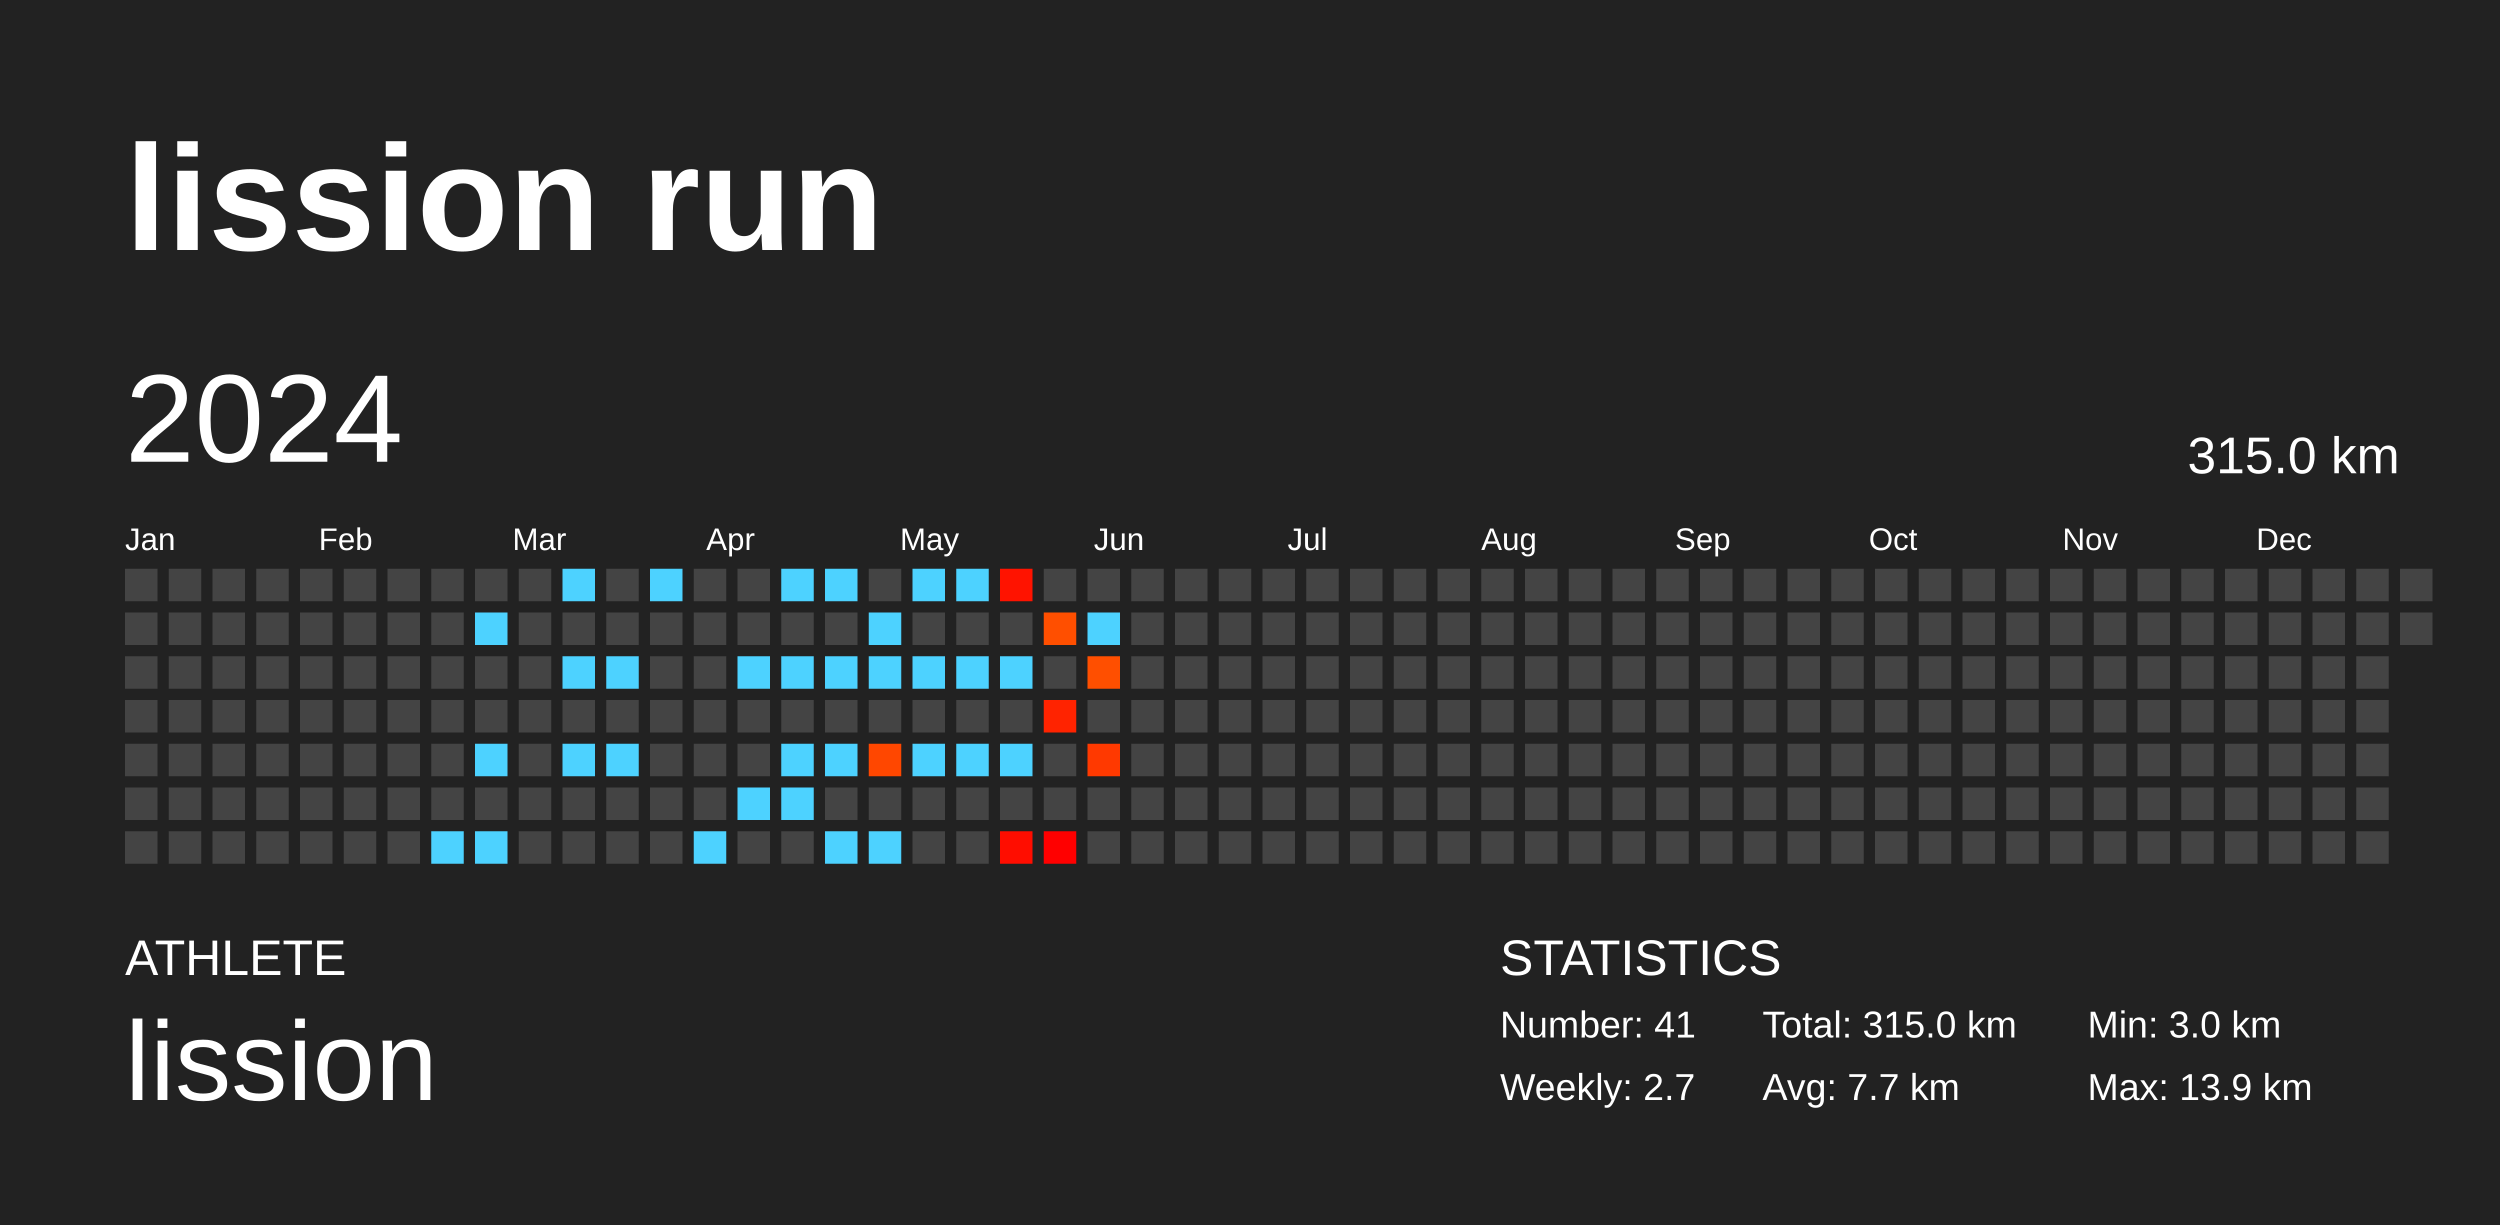
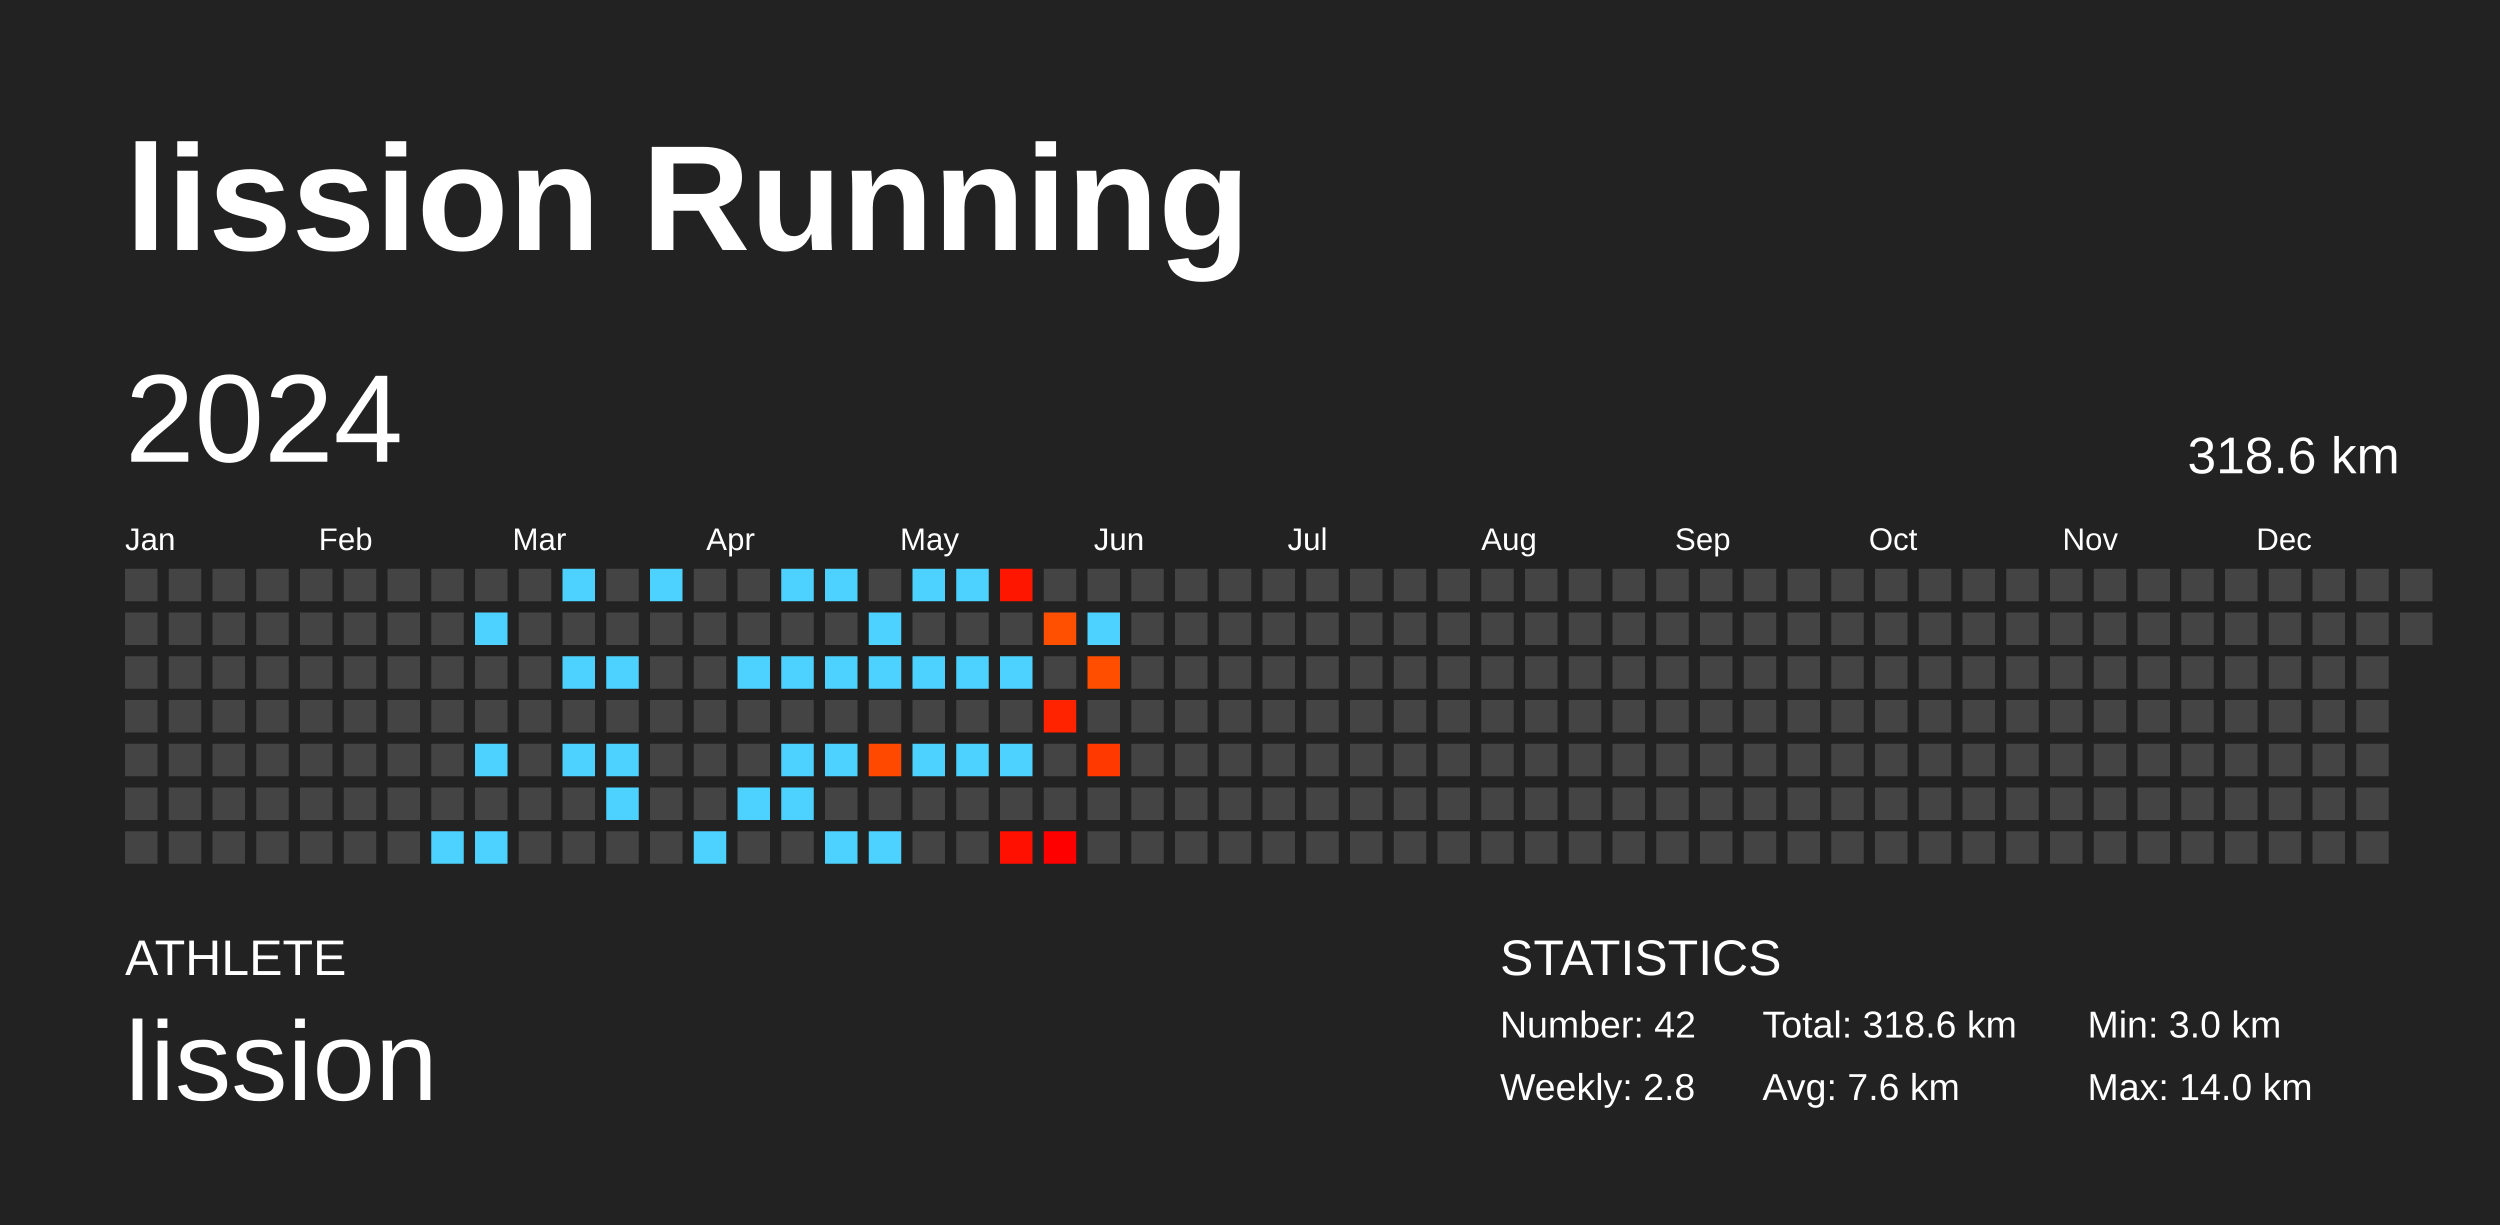
<svg xmlns="http://www.w3.org/2000/svg" baseProfile="full" height="98mm" version="1.1" viewBox="0,0,200,98" width="200mm">
  <defs />
  <rect fill="#222222" height="98" width="200" x="0" y="0" />
-   <text fill="#FFFFFF" style="font-size:12px; font-family:Arial; font-weight:bold;" x="10" y="20">lission run</text>
+   <text fill="#FFFFFF" style="font-size:12px; font-family:Arial; font-weight:bold;" x="10" y="20">lission Running</text>
  <text fill="#FFFFFF" style="font-size:4px; font-family:Arial" x="10" y="78">ATHLETE</text>
  <text fill="#FFFFFF" style="font-size:9px; font-family:Arial" x="10" y="88">lission</text>
  <text fill="#FFFFFF" style="font-size:4px; font-family:Arial" x="120" y="78">STATISTICS</text>
-   <text fill="#FFFFFF" style="font-size:3px; font-family:Arial" x="120" y="83">Number: 41</text>
-   <text fill="#FFFFFF" style="font-size:3px; font-family:Arial" x="120" y="88">Weekly: 2.7</text>
-   <text fill="#FFFFFF" style="font-size:3px; font-family:Arial" x="141" y="83">Total: 315.0 km</text>
-   <text fill="#FFFFFF" style="font-size:3px; font-family:Arial" x="141" y="88">Avg: 7.7 km</text>
+   <text fill="#FFFFFF" style="font-size:3px; font-family:Arial" x="120" y="83">Number: 42</text>
+   <text fill="#FFFFFF" style="font-size:3px; font-family:Arial" x="120" y="88">Weekly: 2.8</text>
+   <text fill="#FFFFFF" style="font-size:3px; font-family:Arial" x="141" y="83">Total: 318.6 km</text>
+   <text fill="#FFFFFF" style="font-size:3px; font-family:Arial" x="141" y="88">Avg: 7.6 km</text>
  <text fill="#FFFFFF" style="font-size:3px; font-family:Arial" x="167" y="83">Min: 3.0 km</text>
-   <text fill="#FFFFFF" style="font-size:3px; font-family:Arial" x="167" y="88">Max: 13.9 km</text>
+   <text fill="#FFFFFF" style="font-size:3px; font-family:Arial" x="167" y="88">Max: 14.0 km</text>
  <text dominant-baseline="hanging" fill="#FFFFFF" style="font-size:10.0px; font-family:Arial;" x="10" y="30">2024</text>
-   <text dominant-baseline="hanging" fill="#FFFFFF" style="font-size:4.125px; font-family:Arial;" x="175" y="35">315.0 km</text>
+   <text dominant-baseline="hanging" fill="#FFFFFF" style="font-size:4.125px; font-family:Arial;" x="175" y="35">318.6 km</text>
  <text fill="#FFFFFF" style="font-size:2.5px; font-family:Arial" x="10.0" y="44">Jan</text>
  <text fill="#FFFFFF" style="font-size:2.5px; font-family:Arial" x="25.5" y="44">Feb</text>
  <text fill="#FFFFFF" style="font-size:2.5px; font-family:Arial" x="41.0" y="44">Mar</text>
  <text fill="#FFFFFF" style="font-size:2.5px; font-family:Arial" x="56.5" y="44">Apr</text>
  <text fill="#FFFFFF" style="font-size:2.5px; font-family:Arial" x="72.0" y="44">May</text>
  <text fill="#FFFFFF" style="font-size:2.5px; font-family:Arial" x="87.5" y="44">Jun</text>
  <text fill="#FFFFFF" style="font-size:2.5px; font-family:Arial" x="103.0" y="44">Jul</text>
  <text fill="#FFFFFF" style="font-size:2.5px; font-family:Arial" x="118.5" y="44">Aug</text>
  <text fill="#FFFFFF" style="font-size:2.5px; font-family:Arial" x="134.0" y="44">Sep</text>
  <text fill="#FFFFFF" style="font-size:2.5px; font-family:Arial" x="149.5" y="44">Oct</text>
  <text fill="#FFFFFF" style="font-size:2.5px; font-family:Arial" x="165.0" y="44">Nov</text>
  <text fill="#FFFFFF" style="font-size:2.5px; font-family:Arial" x="180.5" y="44">Dec</text>
  <rect fill="#444444" height="2.6" width="2.6" x="10.0" y="45.5" />
  <rect fill="#444444" height="2.6" width="2.6" x="10.0" y="49.0" />
  <rect fill="#444444" height="2.6" width="2.6" x="10.0" y="52.5" />
  <rect fill="#444444" height="2.6" width="2.6" x="10.0" y="56.0" />
  <rect fill="#444444" height="2.6" width="2.6" x="10.0" y="59.5" />
  <rect fill="#444444" height="2.6" width="2.6" x="10.0" y="63.0" />
  <rect fill="#444444" height="2.6" width="2.6" x="10.0" y="66.5" />
  <rect fill="#444444" height="2.6" width="2.6" x="13.5" y="45.5" />
  <rect fill="#444444" height="2.6" width="2.6" x="13.5" y="49.0" />
  <rect fill="#444444" height="2.6" width="2.6" x="13.5" y="52.5" />
  <rect fill="#444444" height="2.6" width="2.6" x="13.5" y="56.0" />
  <rect fill="#444444" height="2.6" width="2.6" x="13.5" y="59.5" />
  <rect fill="#444444" height="2.6" width="2.6" x="13.5" y="63.0" />
  <rect fill="#444444" height="2.6" width="2.6" x="13.5" y="66.5" />
  <rect fill="#444444" height="2.6" width="2.6" x="17.0" y="45.5" />
  <rect fill="#444444" height="2.6" width="2.6" x="17.0" y="49.0" />
  <rect fill="#444444" height="2.6" width="2.6" x="17.0" y="52.5" />
  <rect fill="#444444" height="2.6" width="2.6" x="17.0" y="56.0" />
  <rect fill="#444444" height="2.6" width="2.6" x="17.0" y="59.5" />
  <rect fill="#444444" height="2.6" width="2.6" x="17.0" y="63.0" />
  <rect fill="#444444" height="2.6" width="2.6" x="17.0" y="66.5" />
  <rect fill="#444444" height="2.6" width="2.6" x="20.5" y="45.5" />
  <rect fill="#444444" height="2.6" width="2.6" x="20.5" y="49.0" />
  <rect fill="#444444" height="2.6" width="2.6" x="20.5" y="52.5" />
  <rect fill="#444444" height="2.6" width="2.6" x="20.5" y="56.0" />
  <rect fill="#444444" height="2.6" width="2.6" x="20.5" y="59.5" />
  <rect fill="#444444" height="2.6" width="2.6" x="20.5" y="63.0" />
  <rect fill="#444444" height="2.6" width="2.6" x="20.5" y="66.5" />
  <rect fill="#444444" height="2.6" width="2.6" x="24.0" y="45.5" />
  <rect fill="#444444" height="2.6" width="2.6" x="24.0" y="49.0" />
  <rect fill="#444444" height="2.6" width="2.6" x="24.0" y="52.5" />
  <rect fill="#444444" height="2.6" width="2.6" x="24.0" y="56.0" />
  <rect fill="#444444" height="2.6" width="2.6" x="24.0" y="59.5" />
  <rect fill="#444444" height="2.6" width="2.6" x="24.0" y="63.0" />
  <rect fill="#444444" height="2.6" width="2.6" x="24.0" y="66.5" />
  <rect fill="#444444" height="2.6" width="2.6" x="27.5" y="45.5" />
  <rect fill="#444444" height="2.6" width="2.6" x="27.5" y="49.0" />
  <rect fill="#444444" height="2.6" width="2.6" x="27.5" y="52.5" />
  <rect fill="#444444" height="2.6" width="2.6" x="27.5" y="56.0" />
  <rect fill="#444444" height="2.6" width="2.6" x="27.5" y="59.5" />
  <rect fill="#444444" height="2.6" width="2.6" x="27.5" y="63.0" />
  <rect fill="#444444" height="2.6" width="2.6" x="27.5" y="66.5" />
  <rect fill="#444444" height="2.6" width="2.6" x="31.0" y="45.5" />
  <rect fill="#444444" height="2.6" width="2.6" x="31.0" y="49.0" />
  <rect fill="#444444" height="2.6" width="2.6" x="31.0" y="52.5" />
  <rect fill="#444444" height="2.6" width="2.6" x="31.0" y="56.0" />
  <rect fill="#444444" height="2.6" width="2.6" x="31.0" y="59.5" />
  <rect fill="#444444" height="2.6" width="2.6" x="31.0" y="63.0" />
  <rect fill="#444444" height="2.6" width="2.6" x="31.0" y="66.5" />
  <rect fill="#444444" height="2.6" width="2.6" x="34.5" y="45.5" />
  <rect fill="#444444" height="2.6" width="2.6" x="34.5" y="49.0" />
  <rect fill="#444444" height="2.6" width="2.6" x="34.5" y="52.5" />
  <rect fill="#444444" height="2.6" width="2.6" x="34.5" y="56.0" />
  <rect fill="#444444" height="2.6" width="2.6" x="34.5" y="59.5" />
  <rect fill="#444444" height="2.6" width="2.6" x="34.5" y="63.0" />
  <rect fill="#4dd2ff" height="2.6" width="2.6" x="34.5" y="66.5" />
  <rect fill="#444444" height="2.6" width="2.6" x="38.0" y="45.5" />
  <rect fill="#4dd2ff" height="2.6" width="2.6" x="38.0" y="49.0" />
  <rect fill="#444444" height="2.6" width="2.6" x="38.0" y="52.5" />
  <rect fill="#444444" height="2.6" width="2.6" x="38.0" y="56.0" />
  <rect fill="#4dd2ff" height="2.6" width="2.6" x="38.0" y="59.5" />
  <rect fill="#444444" height="2.6" width="2.6" x="38.0" y="63.0" />
  <rect fill="#4dd2ff" height="2.6" width="2.6" x="38.0" y="66.5" />
  <rect fill="#444444" height="2.6" width="2.6" x="41.5" y="45.5" />
  <rect fill="#444444" height="2.6" width="2.6" x="41.5" y="49.0" />
  <rect fill="#444444" height="2.6" width="2.6" x="41.5" y="52.5" />
  <rect fill="#444444" height="2.6" width="2.6" x="41.5" y="56.0" />
  <rect fill="#444444" height="2.6" width="2.6" x="41.5" y="59.5" />
  <rect fill="#444444" height="2.6" width="2.6" x="41.5" y="63.0" />
  <rect fill="#444444" height="2.6" width="2.6" x="41.5" y="66.5" />
  <rect fill="#4dd2ff" height="2.6" width="2.6" x="45.0" y="45.5" />
  <rect fill="#444444" height="2.6" width="2.6" x="45.0" y="49.0" />
  <rect fill="#4dd2ff" height="2.6" width="2.6" x="45.0" y="52.5" />
  <rect fill="#444444" height="2.6" width="2.6" x="45.0" y="56.0" />
  <rect fill="#4dd2ff" height="2.6" width="2.6" x="45.0" y="59.5" />
  <rect fill="#444444" height="2.6" width="2.6" x="45.0" y="63.0" />
  <rect fill="#444444" height="2.6" width="2.6" x="45.0" y="66.5" />
  <rect fill="#444444" height="2.6" width="2.6" x="48.5" y="45.5" />
  <rect fill="#444444" height="2.6" width="2.6" x="48.5" y="49.0" />
  <rect fill="#4dd2ff" height="2.6" width="2.6" x="48.5" y="52.5" />
  <rect fill="#444444" height="2.6" width="2.6" x="48.5" y="56.0" />
  <rect fill="#4dd2ff" height="2.6" width="2.6" x="48.5" y="59.5" />
-   <rect fill="#444444" height="2.6" width="2.6" x="48.5" y="63.0" />
+   <rect fill="#4dd2ff" height="2.6" width="2.6" x="48.5" y="63.0" />
  <rect fill="#444444" height="2.6" width="2.6" x="48.5" y="66.5" />
  <rect fill="#4dd2ff" height="2.6" width="2.6" x="52.0" y="45.5" />
  <rect fill="#444444" height="2.6" width="2.6" x="52.0" y="49.0" />
  <rect fill="#444444" height="2.6" width="2.6" x="52.0" y="52.5" />
  <rect fill="#444444" height="2.6" width="2.6" x="52.0" y="56.0" />
  <rect fill="#444444" height="2.6" width="2.6" x="52.0" y="59.5" />
  <rect fill="#444444" height="2.6" width="2.6" x="52.0" y="63.0" />
  <rect fill="#444444" height="2.6" width="2.6" x="52.0" y="66.5" />
  <rect fill="#444444" height="2.6" width="2.6" x="55.5" y="45.5" />
  <rect fill="#444444" height="2.6" width="2.6" x="55.5" y="49.0" />
  <rect fill="#444444" height="2.6" width="2.6" x="55.5" y="52.5" />
  <rect fill="#444444" height="2.6" width="2.6" x="55.5" y="56.0" />
  <rect fill="#444444" height="2.6" width="2.6" x="55.5" y="59.5" />
  <rect fill="#444444" height="2.6" width="2.6" x="55.5" y="63.0" />
  <rect fill="#4dd2ff" height="2.6" width="2.6" x="55.5" y="66.5" />
  <rect fill="#444444" height="2.6" width="2.6" x="59.0" y="45.5" />
  <rect fill="#444444" height="2.6" width="2.6" x="59.0" y="49.0" />
  <rect fill="#4dd2ff" height="2.6" width="2.6" x="59.0" y="52.5" />
  <rect fill="#444444" height="2.6" width="2.6" x="59.0" y="56.0" />
  <rect fill="#444444" height="2.6" width="2.6" x="59.0" y="59.5" />
  <rect fill="#4dd2ff" height="2.6" width="2.6" x="59.0" y="63.0" />
  <rect fill="#444444" height="2.6" width="2.6" x="59.0" y="66.5" />
  <rect fill="#4dd2ff" height="2.6" width="2.6" x="62.5" y="45.5" />
  <rect fill="#444444" height="2.6" width="2.6" x="62.5" y="49.0" />
  <rect fill="#4dd2ff" height="2.6" width="2.6" x="62.5" y="52.5" />
  <rect fill="#444444" height="2.6" width="2.6" x="62.5" y="56.0" />
  <rect fill="#4dd2ff" height="2.6" width="2.6" x="62.5" y="59.5" />
  <rect fill="#4dd2ff" height="2.6" width="2.6" x="62.5" y="63.0" />
  <rect fill="#444444" height="2.6" width="2.6" x="62.5" y="66.5" />
  <rect fill="#4dd2ff" height="2.6" width="2.6" x="66.0" y="45.5" />
  <rect fill="#444444" height="2.6" width="2.6" x="66.0" y="49.0" />
  <rect fill="#4dd2ff" height="2.6" width="2.6" x="66.0" y="52.5" />
  <rect fill="#444444" height="2.6" width="2.6" x="66.0" y="56.0" />
  <rect fill="#4dd2ff" height="2.6" width="2.6" x="66.0" y="59.5" />
  <rect fill="#444444" height="2.6" width="2.6" x="66.0" y="63.0" />
  <rect fill="#4dd2ff" height="2.6" width="2.6" x="66.0" y="66.5" />
  <rect fill="#444444" height="2.6" width="2.6" x="69.5" y="45.5" />
  <rect fill="#4dd2ff" height="2.6" width="2.6" x="69.5" y="49.0" />
  <rect fill="#4dd2ff" height="2.6" width="2.6" x="69.5" y="52.5" />
  <rect fill="#444444" height="2.6" width="2.6" x="69.5" y="56.0" />
-   <rect fill="#ff4700" height="2.6" width="2.6" x="69.5" y="59.5" />
+   <rect fill="#ff4900" height="2.6" width="2.6" x="69.5" y="59.5" />
  <rect fill="#444444" height="2.6" width="2.6" x="69.5" y="63.0" />
  <rect fill="#4dd2ff" height="2.6" width="2.6" x="69.5" y="66.5" />
  <rect fill="#4dd2ff" height="2.6" width="2.6" x="73.0" y="45.5" />
  <rect fill="#444444" height="2.6" width="2.6" x="73.0" y="49.0" />
  <rect fill="#4dd2ff" height="2.6" width="2.6" x="73.0" y="52.5" />
  <rect fill="#444444" height="2.6" width="2.6" x="73.0" y="56.0" />
  <rect fill="#4dd2ff" height="2.6" width="2.6" x="73.0" y="59.5" />
  <rect fill="#444444" height="2.6" width="2.6" x="73.0" y="63.0" />
  <rect fill="#444444" height="2.6" width="2.6" x="73.0" y="66.5" />
  <rect fill="#4dd2ff" height="2.6" width="2.6" x="76.5" y="45.5" />
  <rect fill="#444444" height="2.6" width="2.6" x="76.5" y="49.0" />
  <rect fill="#4dd2ff" height="2.6" width="2.6" x="76.5" y="52.5" />
  <rect fill="#444444" height="2.6" width="2.6" x="76.5" y="56.0" />
  <rect fill="#4dd2ff" height="2.6" width="2.6" x="76.5" y="59.5" />
  <rect fill="#444444" height="2.6" width="2.6" x="76.5" y="63.0" />
  <rect fill="#444444" height="2.6" width="2.6" x="76.5" y="66.5" />
-   <rect fill="#ff1300" height="2.6" width="2.6" x="80.0" y="45.5" />
+   <rect fill="#ff1600" height="2.6" width="2.6" x="80.0" y="45.5" />
  <rect fill="#444444" height="2.6" width="2.6" x="80.0" y="49.0" />
  <rect fill="#4dd2ff" height="2.6" width="2.6" x="80.0" y="52.5" />
  <rect fill="#444444" height="2.6" width="2.6" x="80.0" y="56.0" />
  <rect fill="#4dd2ff" height="2.6" width="2.6" x="80.0" y="59.5" />
  <rect fill="#444444" height="2.6" width="2.6" x="80.0" y="63.0" />
-   <rect fill="#ff0d00" height="2.6" width="2.6" x="80.0" y="66.5" />
+   <rect fill="#ff1000" height="2.6" width="2.6" x="80.0" y="66.5" />
  <rect fill="#444444" height="2.6" width="2.6" x="83.5" y="45.5" />
  <rect fill="#ff4f00" height="2.6" width="2.6" x="83.5" y="49.0" />
  <rect fill="#444444" height="2.6" width="2.6" x="83.5" y="52.5" />
  <rect fill="#ff2300" height="2.6" width="2.6" x="83.5" y="56.0" />
  <rect fill="#444444" height="2.6" width="2.6" x="83.5" y="59.5" />
  <rect fill="#444444" height="2.6" width="2.6" x="83.5" y="63.0" />
  <rect fill="#ff0000" height="2.6" width="2.6" x="83.5" y="66.5" />
  <rect fill="#444444" height="2.6" width="2.6" x="87.0" y="45.5" />
  <rect fill="#4dd2ff" height="2.6" width="2.6" x="87.0" y="49.0" />
-   <rect fill="#ff4f00" height="2.6" width="2.6" x="87.0" y="52.5" />
+   <rect fill="#ff4e00" height="2.6" width="2.6" x="87.0" y="52.5" />
  <rect fill="#444444" height="2.6" width="2.6" x="87.0" y="56.0" />
  <rect fill="#ff3900" height="2.6" width="2.6" x="87.0" y="59.5" />
  <rect fill="#444444" height="2.6" width="2.6" x="87.0" y="63.0" />
  <rect fill="#444444" height="2.6" width="2.6" x="87.0" y="66.5" />
  <rect fill="#444444" height="2.6" width="2.6" x="90.5" y="45.5" />
  <rect fill="#444444" height="2.6" width="2.6" x="90.5" y="49.0" />
  <rect fill="#444444" height="2.6" width="2.6" x="90.5" y="52.5" />
  <rect fill="#444444" height="2.6" width="2.6" x="90.5" y="56.0" />
  <rect fill="#444444" height="2.6" width="2.6" x="90.5" y="59.5" />
  <rect fill="#444444" height="2.6" width="2.6" x="90.5" y="63.0" />
  <rect fill="#444444" height="2.6" width="2.6" x="90.5" y="66.5" />
  <rect fill="#444444" height="2.6" width="2.6" x="94.0" y="45.5" />
  <rect fill="#444444" height="2.6" width="2.6" x="94.0" y="49.0" />
  <rect fill="#444444" height="2.6" width="2.6" x="94.0" y="52.5" />
  <rect fill="#444444" height="2.6" width="2.6" x="94.0" y="56.0" />
  <rect fill="#444444" height="2.6" width="2.6" x="94.0" y="59.5" />
  <rect fill="#444444" height="2.6" width="2.6" x="94.0" y="63.0" />
  <rect fill="#444444" height="2.6" width="2.6" x="94.0" y="66.5" />
  <rect fill="#444444" height="2.6" width="2.6" x="97.5" y="45.5" />
  <rect fill="#444444" height="2.6" width="2.6" x="97.5" y="49.0" />
  <rect fill="#444444" height="2.6" width="2.6" x="97.5" y="52.5" />
  <rect fill="#444444" height="2.6" width="2.6" x="97.5" y="56.0" />
  <rect fill="#444444" height="2.6" width="2.6" x="97.5" y="59.5" />
  <rect fill="#444444" height="2.6" width="2.6" x="97.5" y="63.0" />
  <rect fill="#444444" height="2.6" width="2.6" x="97.5" y="66.5" />
  <rect fill="#444444" height="2.6" width="2.6" x="101.0" y="45.5" />
  <rect fill="#444444" height="2.6" width="2.6" x="101.0" y="49.0" />
  <rect fill="#444444" height="2.6" width="2.6" x="101.0" y="52.5" />
  <rect fill="#444444" height="2.6" width="2.6" x="101.0" y="56.0" />
  <rect fill="#444444" height="2.6" width="2.6" x="101.0" y="59.5" />
  <rect fill="#444444" height="2.6" width="2.6" x="101.0" y="63.0" />
  <rect fill="#444444" height="2.6" width="2.6" x="101.0" y="66.5" />
  <rect fill="#444444" height="2.6" width="2.6" x="104.5" y="45.5" />
  <rect fill="#444444" height="2.6" width="2.6" x="104.5" y="49.0" />
  <rect fill="#444444" height="2.6" width="2.6" x="104.5" y="52.5" />
  <rect fill="#444444" height="2.6" width="2.6" x="104.5" y="56.0" />
  <rect fill="#444444" height="2.6" width="2.6" x="104.5" y="59.5" />
  <rect fill="#444444" height="2.6" width="2.6" x="104.5" y="63.0" />
  <rect fill="#444444" height="2.6" width="2.6" x="104.5" y="66.5" />
  <rect fill="#444444" height="2.6" width="2.6" x="108.0" y="45.5" />
  <rect fill="#444444" height="2.6" width="2.6" x="108.0" y="49.0" />
  <rect fill="#444444" height="2.6" width="2.6" x="108.0" y="52.5" />
  <rect fill="#444444" height="2.6" width="2.6" x="108.0" y="56.0" />
  <rect fill="#444444" height="2.6" width="2.6" x="108.0" y="59.5" />
  <rect fill="#444444" height="2.6" width="2.6" x="108.0" y="63.0" />
  <rect fill="#444444" height="2.6" width="2.6" x="108.0" y="66.5" />
  <rect fill="#444444" height="2.6" width="2.6" x="111.5" y="45.5" />
  <rect fill="#444444" height="2.6" width="2.6" x="111.5" y="49.0" />
  <rect fill="#444444" height="2.6" width="2.6" x="111.5" y="52.5" />
  <rect fill="#444444" height="2.6" width="2.6" x="111.5" y="56.0" />
  <rect fill="#444444" height="2.6" width="2.6" x="111.5" y="59.5" />
  <rect fill="#444444" height="2.6" width="2.6" x="111.5" y="63.0" />
  <rect fill="#444444" height="2.6" width="2.6" x="111.5" y="66.5" />
  <rect fill="#444444" height="2.6" width="2.6" x="115.0" y="45.5" />
  <rect fill="#444444" height="2.6" width="2.6" x="115.0" y="49.0" />
  <rect fill="#444444" height="2.6" width="2.6" x="115.0" y="52.5" />
  <rect fill="#444444" height="2.6" width="2.6" x="115.0" y="56.0" />
  <rect fill="#444444" height="2.6" width="2.6" x="115.0" y="59.5" />
  <rect fill="#444444" height="2.6" width="2.6" x="115.0" y="63.0" />
  <rect fill="#444444" height="2.6" width="2.6" x="115.0" y="66.5" />
  <rect fill="#444444" height="2.6" width="2.6" x="118.5" y="45.5" />
  <rect fill="#444444" height="2.6" width="2.6" x="118.5" y="49.0" />
  <rect fill="#444444" height="2.6" width="2.6" x="118.5" y="52.5" />
  <rect fill="#444444" height="2.6" width="2.6" x="118.5" y="56.0" />
  <rect fill="#444444" height="2.6" width="2.6" x="118.5" y="59.5" />
  <rect fill="#444444" height="2.6" width="2.6" x="118.5" y="63.0" />
  <rect fill="#444444" height="2.6" width="2.6" x="118.5" y="66.5" />
  <rect fill="#444444" height="2.6" width="2.6" x="122.0" y="45.5" />
  <rect fill="#444444" height="2.6" width="2.6" x="122.0" y="49.0" />
  <rect fill="#444444" height="2.6" width="2.6" x="122.0" y="52.5" />
  <rect fill="#444444" height="2.6" width="2.6" x="122.0" y="56.0" />
  <rect fill="#444444" height="2.6" width="2.6" x="122.0" y="59.5" />
  <rect fill="#444444" height="2.6" width="2.6" x="122.0" y="63.0" />
  <rect fill="#444444" height="2.6" width="2.6" x="122.0" y="66.5" />
  <rect fill="#444444" height="2.6" width="2.6" x="125.5" y="45.5" />
  <rect fill="#444444" height="2.6" width="2.6" x="125.5" y="49.0" />
  <rect fill="#444444" height="2.6" width="2.6" x="125.5" y="52.5" />
  <rect fill="#444444" height="2.6" width="2.6" x="125.5" y="56.0" />
  <rect fill="#444444" height="2.6" width="2.6" x="125.5" y="59.5" />
  <rect fill="#444444" height="2.6" width="2.6" x="125.5" y="63.0" />
  <rect fill="#444444" height="2.6" width="2.6" x="125.5" y="66.5" />
  <rect fill="#444444" height="2.6" width="2.6" x="129.0" y="45.5" />
  <rect fill="#444444" height="2.6" width="2.6" x="129.0" y="49.0" />
  <rect fill="#444444" height="2.6" width="2.6" x="129.0" y="52.5" />
  <rect fill="#444444" height="2.6" width="2.6" x="129.0" y="56.0" />
  <rect fill="#444444" height="2.6" width="2.6" x="129.0" y="59.5" />
  <rect fill="#444444" height="2.6" width="2.6" x="129.0" y="63.0" />
  <rect fill="#444444" height="2.6" width="2.6" x="129.0" y="66.5" />
  <rect fill="#444444" height="2.6" width="2.6" x="132.5" y="45.5" />
  <rect fill="#444444" height="2.6" width="2.6" x="132.5" y="49.0" />
  <rect fill="#444444" height="2.6" width="2.6" x="132.5" y="52.5" />
  <rect fill="#444444" height="2.6" width="2.6" x="132.5" y="56.0" />
  <rect fill="#444444" height="2.6" width="2.6" x="132.5" y="59.5" />
  <rect fill="#444444" height="2.6" width="2.6" x="132.5" y="63.0" />
  <rect fill="#444444" height="2.6" width="2.6" x="132.5" y="66.5" />
  <rect fill="#444444" height="2.6" width="2.6" x="136.0" y="45.5" />
  <rect fill="#444444" height="2.6" width="2.6" x="136.0" y="49.0" />
  <rect fill="#444444" height="2.6" width="2.6" x="136.0" y="52.5" />
  <rect fill="#444444" height="2.6" width="2.6" x="136.0" y="56.0" />
  <rect fill="#444444" height="2.6" width="2.6" x="136.0" y="59.5" />
  <rect fill="#444444" height="2.6" width="2.6" x="136.0" y="63.0" />
  <rect fill="#444444" height="2.6" width="2.6" x="136.0" y="66.5" />
  <rect fill="#444444" height="2.6" width="2.6" x="139.5" y="45.5" />
  <rect fill="#444444" height="2.6" width="2.6" x="139.5" y="49.0" />
  <rect fill="#444444" height="2.6" width="2.6" x="139.5" y="52.5" />
  <rect fill="#444444" height="2.6" width="2.6" x="139.5" y="56.0" />
  <rect fill="#444444" height="2.6" width="2.6" x="139.5" y="59.5" />
  <rect fill="#444444" height="2.6" width="2.6" x="139.5" y="63.0" />
  <rect fill="#444444" height="2.6" width="2.6" x="139.5" y="66.5" />
  <rect fill="#444444" height="2.6" width="2.6" x="143.0" y="45.5" />
  <rect fill="#444444" height="2.6" width="2.6" x="143.0" y="49.0" />
  <rect fill="#444444" height="2.6" width="2.6" x="143.0" y="52.5" />
  <rect fill="#444444" height="2.6" width="2.6" x="143.0" y="56.0" />
  <rect fill="#444444" height="2.6" width="2.6" x="143.0" y="59.5" />
  <rect fill="#444444" height="2.6" width="2.6" x="143.0" y="63.0" />
  <rect fill="#444444" height="2.6" width="2.6" x="143.0" y="66.5" />
  <rect fill="#444444" height="2.6" width="2.6" x="146.5" y="45.5" />
  <rect fill="#444444" height="2.6" width="2.6" x="146.5" y="49.0" />
  <rect fill="#444444" height="2.6" width="2.6" x="146.5" y="52.5" />
  <rect fill="#444444" height="2.6" width="2.6" x="146.5" y="56.0" />
  <rect fill="#444444" height="2.6" width="2.6" x="146.5" y="59.5" />
  <rect fill="#444444" height="2.6" width="2.6" x="146.5" y="63.0" />
  <rect fill="#444444" height="2.6" width="2.6" x="146.5" y="66.5" />
  <rect fill="#444444" height="2.6" width="2.6" x="150.0" y="45.5" />
  <rect fill="#444444" height="2.6" width="2.6" x="150.0" y="49.0" />
  <rect fill="#444444" height="2.6" width="2.6" x="150.0" y="52.5" />
  <rect fill="#444444" height="2.6" width="2.6" x="150.0" y="56.0" />
  <rect fill="#444444" height="2.6" width="2.6" x="150.0" y="59.5" />
  <rect fill="#444444" height="2.6" width="2.6" x="150.0" y="63.0" />
  <rect fill="#444444" height="2.6" width="2.6" x="150.0" y="66.5" />
  <rect fill="#444444" height="2.6" width="2.6" x="153.5" y="45.5" />
  <rect fill="#444444" height="2.6" width="2.6" x="153.5" y="49.0" />
  <rect fill="#444444" height="2.6" width="2.6" x="153.5" y="52.5" />
  <rect fill="#444444" height="2.6" width="2.6" x="153.5" y="56.0" />
  <rect fill="#444444" height="2.6" width="2.6" x="153.5" y="59.5" />
  <rect fill="#444444" height="2.6" width="2.6" x="153.5" y="63.0" />
  <rect fill="#444444" height="2.6" width="2.6" x="153.5" y="66.5" />
  <rect fill="#444444" height="2.6" width="2.6" x="157.0" y="45.5" />
  <rect fill="#444444" height="2.6" width="2.6" x="157.0" y="49.0" />
  <rect fill="#444444" height="2.6" width="2.6" x="157.0" y="52.5" />
  <rect fill="#444444" height="2.6" width="2.6" x="157.0" y="56.0" />
  <rect fill="#444444" height="2.6" width="2.6" x="157.0" y="59.5" />
  <rect fill="#444444" height="2.6" width="2.6" x="157.0" y="63.0" />
  <rect fill="#444444" height="2.6" width="2.6" x="157.0" y="66.5" />
  <rect fill="#444444" height="2.6" width="2.6" x="160.5" y="45.5" />
  <rect fill="#444444" height="2.6" width="2.6" x="160.5" y="49.0" />
  <rect fill="#444444" height="2.6" width="2.6" x="160.5" y="52.5" />
  <rect fill="#444444" height="2.6" width="2.6" x="160.5" y="56.0" />
  <rect fill="#444444" height="2.6" width="2.6" x="160.5" y="59.5" />
  <rect fill="#444444" height="2.6" width="2.6" x="160.5" y="63.0" />
  <rect fill="#444444" height="2.6" width="2.6" x="160.5" y="66.5" />
  <rect fill="#444444" height="2.6" width="2.6" x="164.0" y="45.5" />
  <rect fill="#444444" height="2.6" width="2.6" x="164.0" y="49.0" />
  <rect fill="#444444" height="2.6" width="2.6" x="164.0" y="52.5" />
  <rect fill="#444444" height="2.6" width="2.6" x="164.0" y="56.0" />
  <rect fill="#444444" height="2.6" width="2.6" x="164.0" y="59.5" />
  <rect fill="#444444" height="2.6" width="2.6" x="164.0" y="63.0" />
  <rect fill="#444444" height="2.6" width="2.6" x="164.0" y="66.5" />
  <rect fill="#444444" height="2.6" width="2.6" x="167.5" y="45.5" />
  <rect fill="#444444" height="2.6" width="2.6" x="167.5" y="49.0" />
  <rect fill="#444444" height="2.6" width="2.6" x="167.5" y="52.5" />
  <rect fill="#444444" height="2.6" width="2.6" x="167.5" y="56.0" />
  <rect fill="#444444" height="2.6" width="2.6" x="167.5" y="59.5" />
  <rect fill="#444444" height="2.6" width="2.6" x="167.5" y="63.0" />
  <rect fill="#444444" height="2.6" width="2.6" x="167.5" y="66.5" />
  <rect fill="#444444" height="2.6" width="2.6" x="171.0" y="45.5" />
  <rect fill="#444444" height="2.6" width="2.6" x="171.0" y="49.0" />
  <rect fill="#444444" height="2.6" width="2.6" x="171.0" y="52.5" />
  <rect fill="#444444" height="2.6" width="2.6" x="171.0" y="56.0" />
  <rect fill="#444444" height="2.6" width="2.6" x="171.0" y="59.5" />
  <rect fill="#444444" height="2.6" width="2.6" x="171.0" y="63.0" />
  <rect fill="#444444" height="2.6" width="2.6" x="171.0" y="66.5" />
  <rect fill="#444444" height="2.6" width="2.6" x="174.5" y="45.5" />
  <rect fill="#444444" height="2.6" width="2.6" x="174.5" y="49.0" />
  <rect fill="#444444" height="2.6" width="2.6" x="174.5" y="52.5" />
  <rect fill="#444444" height="2.6" width="2.6" x="174.5" y="56.0" />
  <rect fill="#444444" height="2.6" width="2.6" x="174.5" y="59.5" />
  <rect fill="#444444" height="2.6" width="2.6" x="174.5" y="63.0" />
  <rect fill="#444444" height="2.6" width="2.6" x="174.5" y="66.5" />
  <rect fill="#444444" height="2.6" width="2.6" x="178.0" y="45.5" />
  <rect fill="#444444" height="2.6" width="2.6" x="178.0" y="49.0" />
  <rect fill="#444444" height="2.6" width="2.6" x="178.0" y="52.5" />
  <rect fill="#444444" height="2.6" width="2.6" x="178.0" y="56.0" />
  <rect fill="#444444" height="2.6" width="2.6" x="178.0" y="59.5" />
  <rect fill="#444444" height="2.6" width="2.6" x="178.0" y="63.0" />
  <rect fill="#444444" height="2.6" width="2.6" x="178.0" y="66.5" />
  <rect fill="#444444" height="2.6" width="2.6" x="181.5" y="45.5" />
  <rect fill="#444444" height="2.6" width="2.6" x="181.5" y="49.0" />
  <rect fill="#444444" height="2.6" width="2.6" x="181.5" y="52.5" />
  <rect fill="#444444" height="2.6" width="2.6" x="181.5" y="56.0" />
  <rect fill="#444444" height="2.6" width="2.6" x="181.5" y="59.5" />
  <rect fill="#444444" height="2.6" width="2.6" x="181.5" y="63.0" />
  <rect fill="#444444" height="2.6" width="2.6" x="181.5" y="66.5" />
  <rect fill="#444444" height="2.6" width="2.6" x="185.0" y="45.5" />
  <rect fill="#444444" height="2.6" width="2.6" x="185.0" y="49.0" />
  <rect fill="#444444" height="2.6" width="2.6" x="185.0" y="52.5" />
  <rect fill="#444444" height="2.6" width="2.6" x="185.0" y="56.0" />
  <rect fill="#444444" height="2.6" width="2.6" x="185.0" y="59.5" />
  <rect fill="#444444" height="2.6" width="2.6" x="185.0" y="63.0" />
  <rect fill="#444444" height="2.6" width="2.6" x="185.0" y="66.5" />
  <rect fill="#444444" height="2.6" width="2.6" x="188.5" y="45.5" />
  <rect fill="#444444" height="2.6" width="2.6" x="188.5" y="49.0" />
  <rect fill="#444444" height="2.6" width="2.6" x="188.5" y="52.5" />
  <rect fill="#444444" height="2.6" width="2.6" x="188.5" y="56.0" />
  <rect fill="#444444" height="2.6" width="2.6" x="188.5" y="59.5" />
  <rect fill="#444444" height="2.6" width="2.6" x="188.5" y="63.0" />
  <rect fill="#444444" height="2.6" width="2.6" x="188.5" y="66.5" />
  <rect fill="#444444" height="2.6" width="2.6" x="192.0" y="45.5" />
  <rect fill="#444444" height="2.6" width="2.6" x="192.0" y="49.0" />
</svg>
